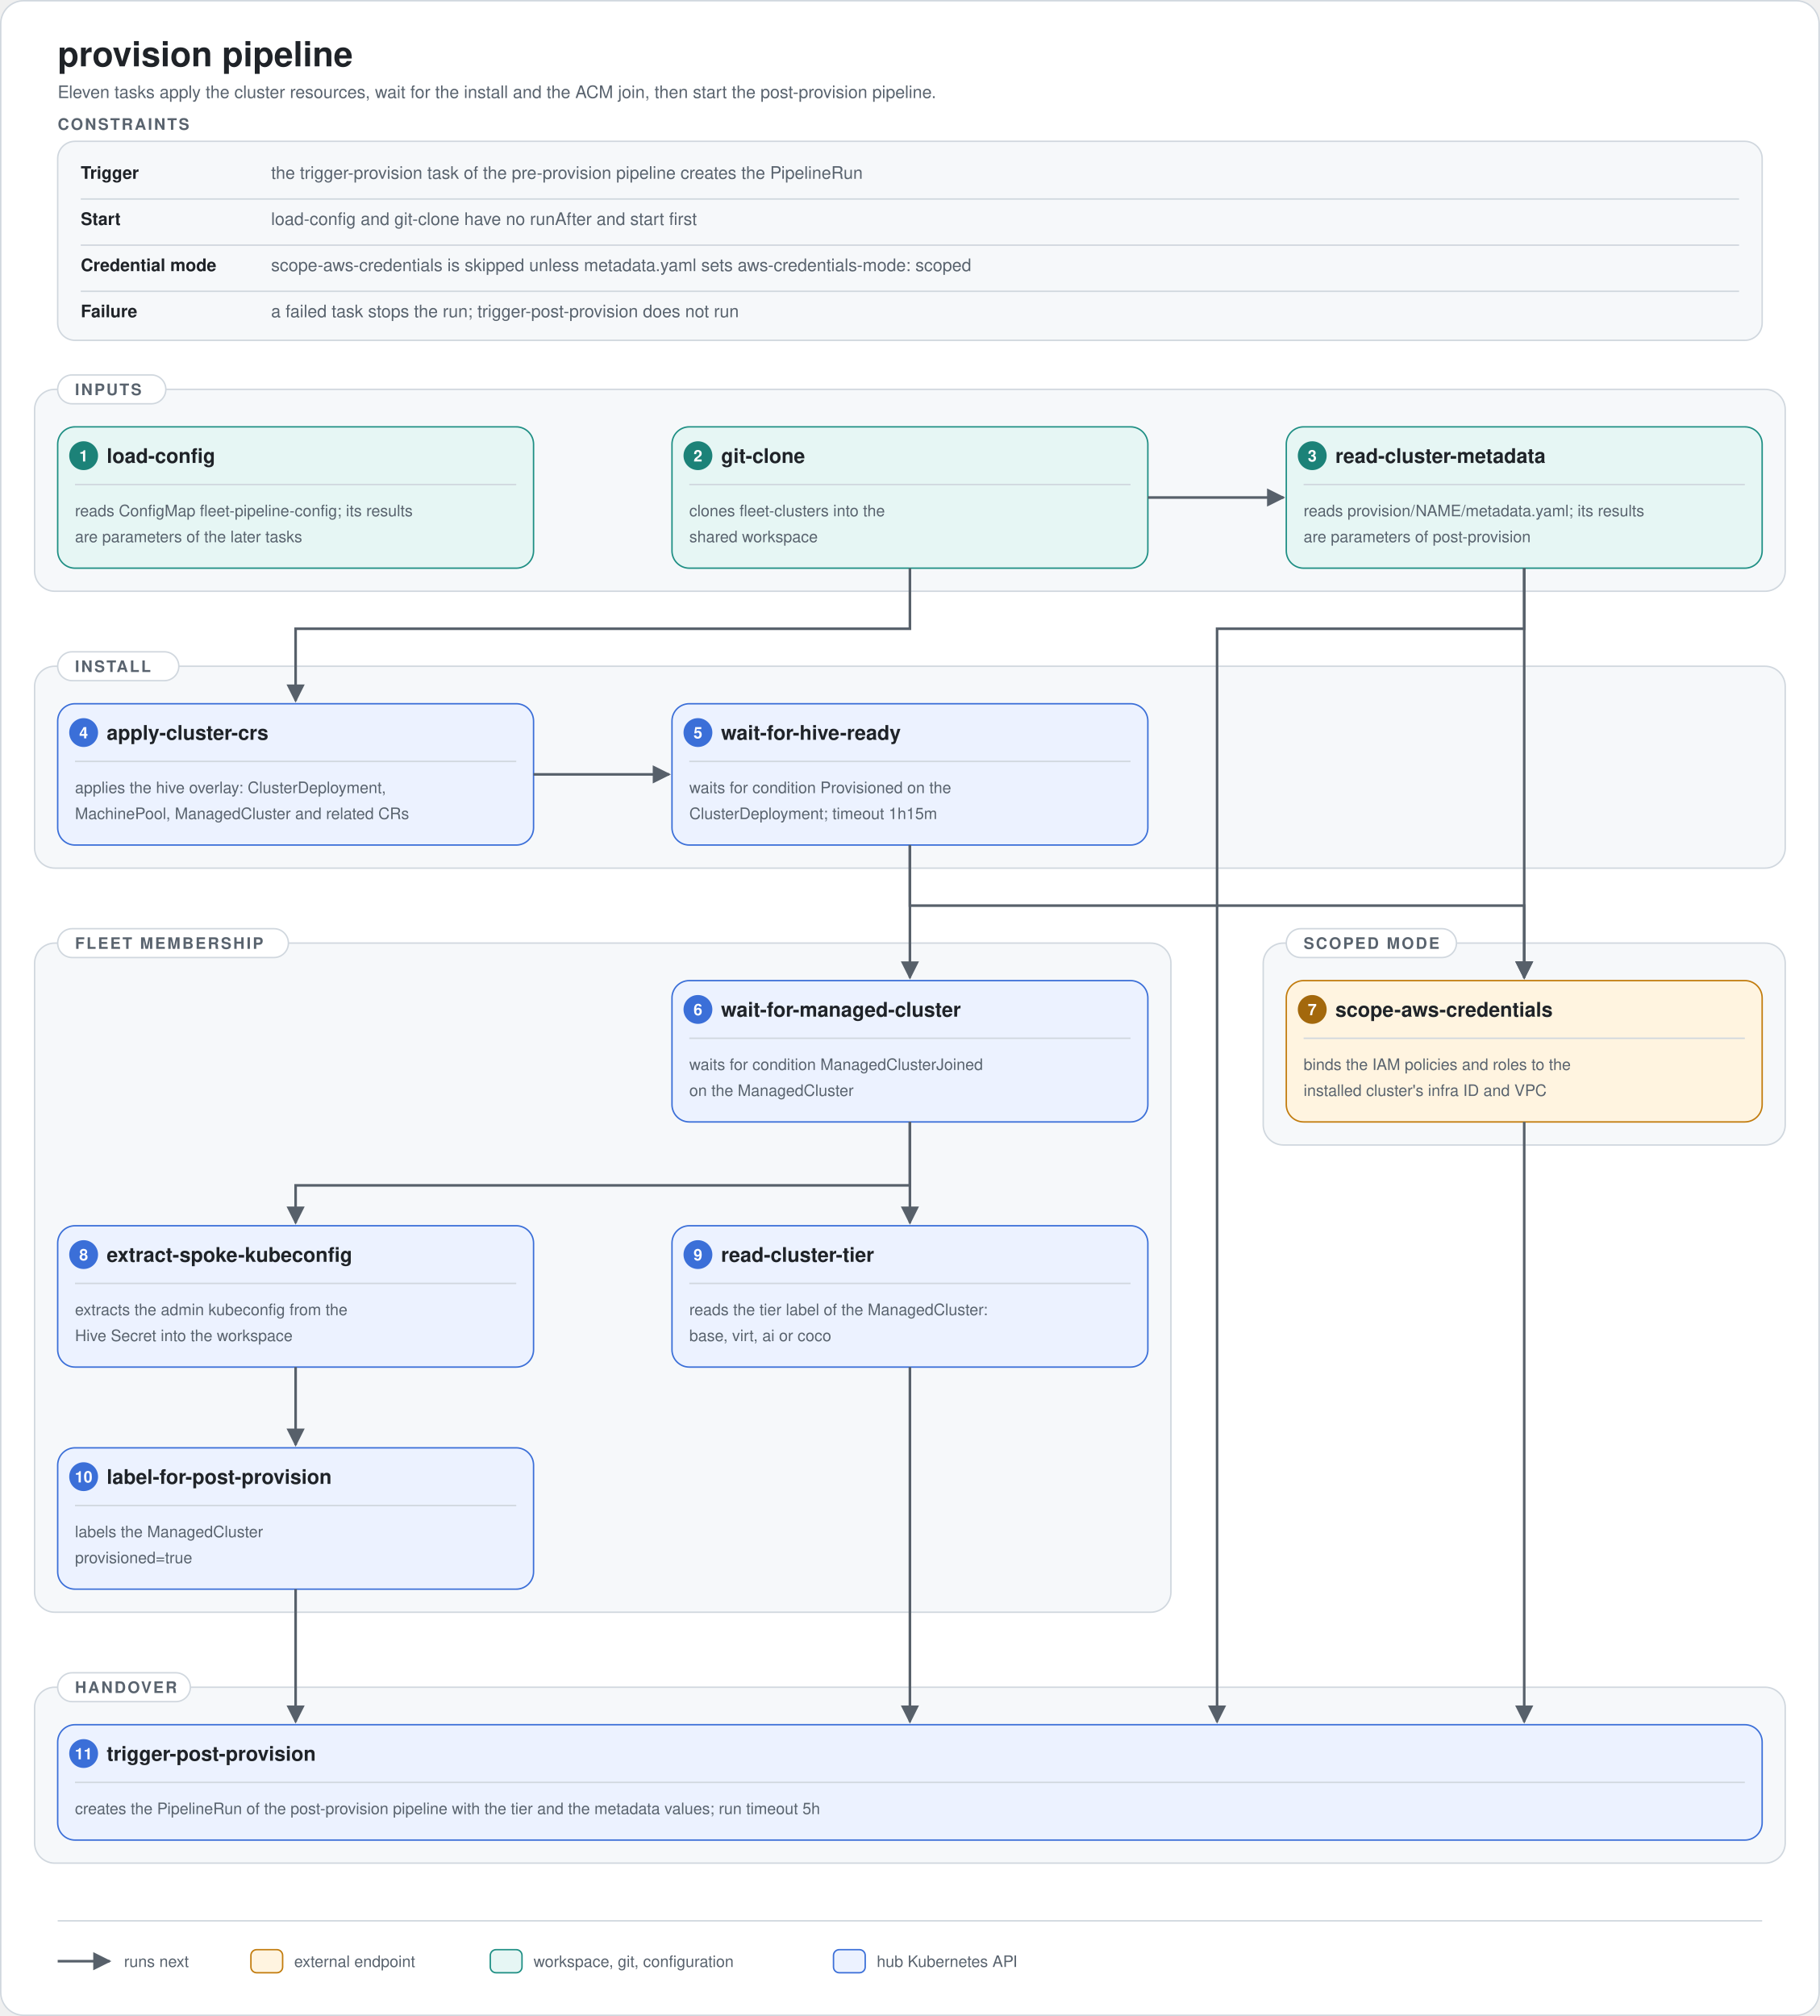
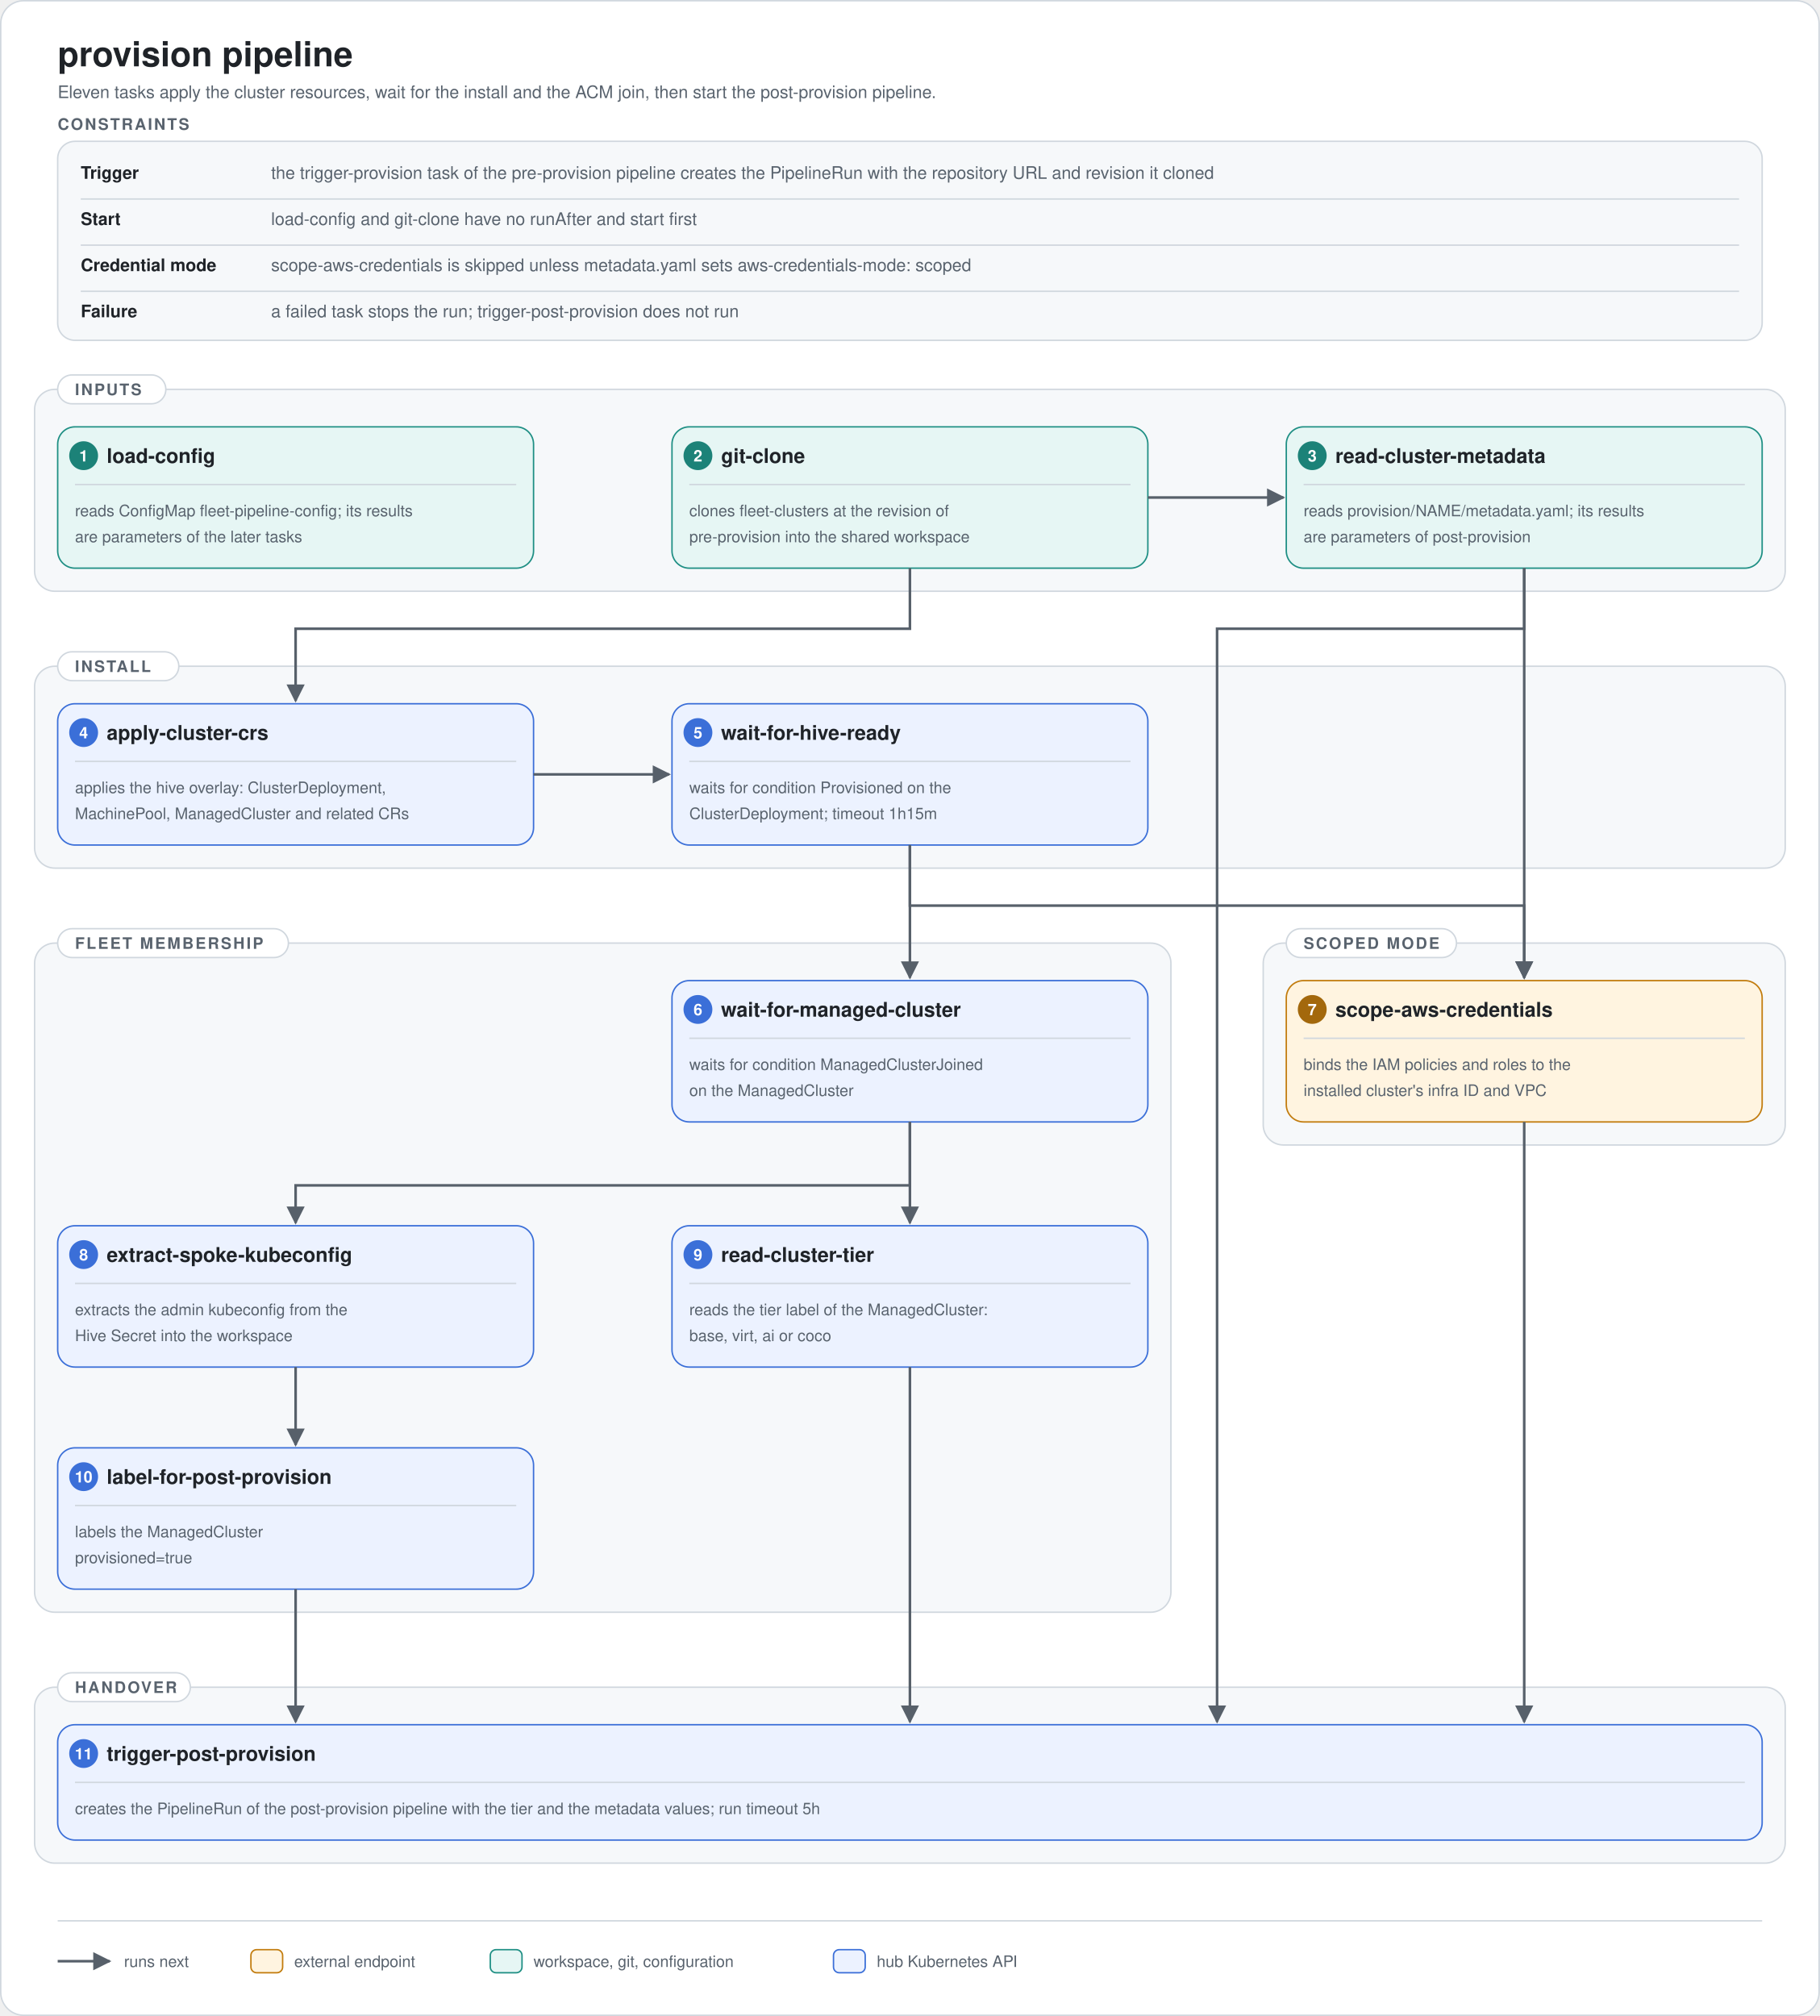
<svg xmlns="http://www.w3.org/2000/svg" viewBox="0 0 1262 1398" width="1262" height="1398" role="img" aria-labelledby="title desc">
  <style>
    .bg { fill: #ffffff; stroke: #d0d7de; }
    .frame { fill: #f6f8fa; stroke: #d0d7de; }
    .t { fill: #1f2328; font-family: -apple-system, BlinkMacSystemFont, "Segoe UI", Helvetica, Arial, sans-serif; }
    .m { fill: #59636e; font-family: -apple-system, BlinkMacSystemFont, "Segoe UI", Helvetica, Arial, sans-serif; }
    .c { fill: #1f2328; font-family: ui-monospace, SFMono-Regular, Menlo, Consolas, monospace; }
    .h1 { font-size: 24px; font-weight: 700; }
    .h2 { font-size: 14px; font-weight: 650; }
    .lbl { font-size: 11px; font-weight: 700; letter-spacing: 1.2px; }
    .b { font-size: 12px; }
    .s { font-size: 11px; }
    .k { font-weight: 650; }

    .src  { fill: #e6f6f4; stroke: #1f8f84; }
    .gate { fill: #fff4e0; stroke: #c27c0e; }
    .core { fill: #ecf2ff; stroke: #3b6fd8; }
    .out  { fill: #f3ecff; stroke: #7a4fd6; }
    .store{ fill: #eaf7ec; stroke: #2e8b46; }
    .deny { fill: #fdecec; stroke: #d1242f; }
    .user { fill: #f6f8fa; stroke: #6e7781; }

    /* badge fills are darker than card strokes so the white digit reaches 4.5:1 */
    .badge-src  { fill: #1c8278; }
    .badge-gate { fill: #a3680c; }
    .badge-core { fill: #3b6fd8; }
    .badge-out  { fill: #7a4fd6; }
    .badge-store{ fill: #2c8543; }
    .badge-t    { fill: #ffffff; font-family: -apple-system, BlinkMacSystemFont, "Segoe UI", Helvetica, Arial, sans-serif; font-size: 11px; font-weight: 700; }

    .flow  { stroke: #57606a; stroke-width: 1.8; fill: none; }
    .ctl   { stroke: #6e7781; stroke-width: 1.5; fill: none; stroke-dasharray: 5 4; }
    .link  { stroke: #6e7781; stroke-width: 1.6; fill: none; }
    .rule  { stroke: #d0d7de; stroke-width: 1; }
    .ah-flow { fill: #57606a; }
    .ah-ctl  { fill: #6e7781; }
    .x { stroke: #d1242f; stroke-width: 2; }

    @media (prefers-color-scheme: dark) {
      .bg { fill: #0d1117; stroke: #30363d; }
      .frame { fill: #151b23; stroke: #30363d; }
      .t, .c { fill: #e6edf3; }
      .m { fill: #9198a1; }
      .src  { fill: #0f2a28; stroke: #3fb8a9; }
      .gate { fill: #2e2310; stroke: #e3a33b; }
      .core { fill: #14213d; stroke: #6d9bff; }
      .out  { fill: #251a40; stroke: #a888ff; }
      .store{ fill: #112a19; stroke: #4cc06a; }
      .deny { fill: #3a1417; stroke: #ff6b6b; }
      .user { fill: #161b22; stroke: #6e7681; }
      .badge-src  { fill: #3fb8a9; }
      .badge-gate { fill: #e3a33b; }
      .badge-core { fill: #6d9bff; }
      .badge-out  { fill: #a888ff; }
      .badge-store{ fill: #4cc06a; }
      .badge-t    { fill: #0d1117; }
      .flow  { stroke: #8b949e; }
      .ctl   { stroke: #768390; }
      .link  { stroke: #768390; }
      .rule  { stroke: #30363d; }
      .ah-flow { fill: #8b949e; }
      .ah-ctl  { fill: #768390; }
      .x { stroke: #ff6b6b; }
    }
  </style>
  <defs>
    <marker id="a-flow" viewBox="0 0 10 10" refX="9" refY="5" markerWidth="7" markerHeight="7" orient="auto-start-reverse">
      <path class="ah-flow" d="M0 0 L10 5 L0 10 z" />
    </marker>
    <marker id="a-ctl" viewBox="0 0 10 10" refX="9" refY="5" markerWidth="6" markerHeight="6" orient="auto-start-reverse">
      <path class="ah-ctl" d="M0 0 L10 5 L0 10 z" />
    </marker>
  </defs>
  <rect class="bg" x="0.5" y="0.5" width="1261" height="1397" rx="16" />
  <text class="t h1" x="40" y="46">provision pipeline</text>
  <text class="m b" x="40" y="68">Eleven tasks apply the cluster resources, wait for the install and the ACM join, then start the post-provision pipeline.</text>
  <text class="m lbl" x="40" y="90">CONSTRAINTS</text>
  <rect class="frame" x="40" y="98" width="1182" height="138" rx="12" />
  <text class="t b k" x="56" y="124">Trigger</text>
-   <text class="m b" x="188" y="124">the trigger-provision task of the pre-provision pipeline creates the PipelineRun</text>
+   <text class="m b" x="188" y="124">the trigger-provision task of the pre-provision pipeline creates the PipelineRun with the repository URL and revision it cloned</text>
  <line class="rule" x1="56" y1="138" x2="1206" y2="138" />
  <text class="t b k" x="56" y="156">Start</text>
  <text class="m b" x="188" y="156">load-config and git-clone have no runAfter and start first</text>
  <line class="rule" x1="56" y1="170" x2="1206" y2="170" />
  <text class="t b k" x="56" y="188">Credential mode</text>
  <text class="m b" x="188" y="188">scope-aws-credentials is skipped unless metadata.yaml sets aws-credentials-mode: scoped</text>
  <line class="rule" x1="56" y1="202" x2="1206" y2="202" />
  <text class="t b k" x="56" y="220">Failure</text>
  <text class="m b" x="188" y="220">a failed task stops the run; trigger-post-provision does not run</text>
  <rect class="frame" x="24" y="270" width="1214" height="140" rx="14" />
  <rect class="bg" x="40" y="260" width="75" height="20" rx="10" />
  <text class="m lbl" x="52" y="274">INPUTS</text>
  <rect class="frame" x="24" y="462" width="1214" height="140" rx="14" />
  <rect class="bg" x="40" y="452" width="84" height="20" rx="10" />
  <text class="m lbl" x="52" y="466">INSTALL</text>
  <rect class="frame" x="24" y="654" width="788" height="464" rx="14" />
  <rect class="bg" x="40" y="644" width="160" height="20" rx="10" />
  <text class="m lbl" x="52" y="658">FLEET MEMBERSHIP</text>
  <rect class="frame" x="876" y="654" width="362" height="140" rx="14" />
  <rect class="bg" x="892" y="644" width="118" height="20" rx="10" />
  <text class="m lbl" x="904" y="658">SCOPED MODE</text>
  <rect class="frame" x="24" y="1170" width="1214" height="122" rx="14" />
  <rect class="bg" x="40" y="1160" width="92" height="20" rx="10" />
  <text class="m lbl" x="52" y="1174">HANDOVER</text>
  <rect class="src" x="40" y="296" width="330" height="98" rx="12" />
  <circle class="badge-src" cx="58" cy="316" r="10" />
  <text class="badge-t" x="58" y="320" text-anchor="middle">1</text>
  <text class="t h2" x="74" y="321">load-config</text>
  <line class="rule" x1="52" y1="336" x2="358" y2="336" />
  <text class="m s" x="52" y="358">reads ConfigMap fleet-pipeline-config; its results</text>
  <text class="m s" x="52" y="376">are parameters of the later tasks</text>
  <rect class="src" x="466" y="296" width="330" height="98" rx="12" />
  <circle class="badge-src" cx="484" cy="316" r="10" />
  <text class="badge-t" x="484" y="320" text-anchor="middle">2</text>
  <text class="t h2" x="500" y="321">git-clone</text>
  <line class="rule" x1="478" y1="336" x2="784" y2="336" />
-   <text class="m s" x="478" y="358">clones fleet-clusters into the</text>
-   <text class="m s" x="478" y="376">shared workspace</text>
+   <text class="m s" x="478" y="358">clones fleet-clusters at the revision of</text>
+   <text class="m s" x="478" y="376">pre-provision into the shared workspace</text>
  <rect class="src" x="892" y="296" width="330" height="98" rx="12" />
  <circle class="badge-src" cx="910" cy="316" r="10" />
  <text class="badge-t" x="910" y="320" text-anchor="middle">3</text>
  <text class="t h2" x="926" y="321">read-cluster-metadata</text>
  <line class="rule" x1="904" y1="336" x2="1210" y2="336" />
  <text class="m s" x="904" y="358">reads provision/NAME/metadata.yaml; its results</text>
  <text class="m s" x="904" y="376">are parameters of post-provision</text>
  <rect class="core" x="40" y="488" width="330" height="98" rx="12" />
  <circle class="badge-core" cx="58" cy="508" r="10" />
  <text class="badge-t" x="58" y="512" text-anchor="middle">4</text>
  <text class="t h2" x="74" y="513">apply-cluster-crs</text>
  <line class="rule" x1="52" y1="528" x2="358" y2="528" />
  <text class="m s" x="52" y="550">applies the hive overlay: ClusterDeployment,</text>
  <text class="m s" x="52" y="568">MachinePool, ManagedCluster and related CRs</text>
  <rect class="core" x="466" y="488" width="330" height="98" rx="12" />
  <circle class="badge-core" cx="484" cy="508" r="10" />
  <text class="badge-t" x="484" y="512" text-anchor="middle">5</text>
  <text class="t h2" x="500" y="513">wait-for-hive-ready</text>
  <line class="rule" x1="478" y1="528" x2="784" y2="528" />
  <text class="m s" x="478" y="550">waits for condition Provisioned on the</text>
  <text class="m s" x="478" y="568">ClusterDeployment; timeout 1h15m</text>
  <rect class="core" x="466" y="680" width="330" height="98" rx="12" />
  <circle class="badge-core" cx="484" cy="700" r="10" />
  <text class="badge-t" x="484" y="704" text-anchor="middle">6</text>
  <text class="t h2" x="500" y="705">wait-for-managed-cluster</text>
  <line class="rule" x1="478" y1="720" x2="784" y2="720" />
  <text class="m s" x="478" y="742">waits for condition ManagedClusterJoined</text>
  <text class="m s" x="478" y="760">on the ManagedCluster</text>
  <rect class="gate" x="892" y="680" width="330" height="98" rx="12" />
  <circle class="badge-gate" cx="910" cy="700" r="10" />
  <text class="badge-t" x="910" y="704" text-anchor="middle">7</text>
  <text class="t h2" x="926" y="705">scope-aws-credentials</text>
  <line class="rule" x1="904" y1="720" x2="1210" y2="720" />
  <text class="m s" x="904" y="742">binds the IAM policies and roles to the</text>
  <text class="m s" x="904" y="760">installed cluster's infra ID and VPC</text>
  <rect class="core" x="40" y="850" width="330" height="98" rx="12" />
  <circle class="badge-core" cx="58" cy="870" r="10" />
  <text class="badge-t" x="58" y="874" text-anchor="middle">8</text>
  <text class="t h2" x="74" y="875">extract-spoke-kubeconfig</text>
  <line class="rule" x1="52" y1="890" x2="358" y2="890" />
  <text class="m s" x="52" y="912">extracts the admin kubeconfig from the</text>
  <text class="m s" x="52" y="930">Hive Secret into the workspace</text>
  <rect class="core" x="466" y="850" width="330" height="98" rx="12" />
  <circle class="badge-core" cx="484" cy="870" r="10" />
  <text class="badge-t" x="484" y="874" text-anchor="middle">9</text>
  <text class="t h2" x="500" y="875">read-cluster-tier</text>
  <line class="rule" x1="478" y1="890" x2="784" y2="890" />
  <text class="m s" x="478" y="912">reads the tier label of the ManagedCluster:</text>
  <text class="m s" x="478" y="930">base, virt, ai or coco</text>
  <rect class="core" x="40" y="1004" width="330" height="98" rx="12" />
  <circle class="badge-core" cx="58" cy="1024" r="10" />
  <text class="badge-t" x="58" y="1028" text-anchor="middle">10</text>
  <text class="t h2" x="74" y="1029">label-for-post-provision</text>
  <line class="rule" x1="52" y1="1044" x2="358" y2="1044" />
  <text class="m s" x="52" y="1066">labels the ManagedCluster</text>
  <text class="m s" x="52" y="1084">provisioned=true</text>
  <rect class="core" x="40" y="1196" width="1182" height="80" rx="12" />
  <circle class="badge-core" cx="58" cy="1216" r="10" />
  <text class="badge-t" x="58" y="1220" text-anchor="middle">11</text>
  <text class="t h2" x="74" y="1221">trigger-post-provision</text>
  <line class="rule" x1="52" y1="1236" x2="1210" y2="1236" />
  <text class="m s" x="52" y="1258">creates the PipelineRun of the post-provision pipeline with the tier and the metadata values; run timeout 5h</text>
  <path class="flow" d="M796 345 H890" marker-end="url(#a-flow)" />
  <path class="flow" d="M631 394 V436 H205 V486" marker-end="url(#a-flow)" />
  <path class="flow" d="M370 537 H464" marker-end="url(#a-flow)" />
  <path class="flow" d="M631 586 V628 H1057 V678" marker-end="url(#a-flow)" />
  <path class="flow" d="M1057 394 V678" marker-end="url(#a-flow)" />
  <path class="flow" d="M631 586 V678" marker-end="url(#a-flow)" />
  <path class="flow" d="M631 778 V822 H205 V848" marker-end="url(#a-flow)" />
  <path class="flow" d="M631 778 V848" marker-end="url(#a-flow)" />
  <path class="flow" d="M205 948 V1002" marker-end="url(#a-flow)" />
  <path class="flow" d="M205 1102 V1194" marker-end="url(#a-flow)" />
  <path class="flow" d="M631 948 V1194" marker-end="url(#a-flow)" />
  <path class="flow" d="M1057 394 V436 H844 V1194" marker-end="url(#a-flow)" />
  <path class="flow" d="M1057 778 V1194" marker-end="url(#a-flow)" />
  <line class="rule" x1="40" y1="1332" x2="1222" y2="1332" />
  <path class="flow" d="M40 1360 H76" marker-end="url(#a-flow)" />
  <text class="m s" x="86" y="1364">runs next</text>
  <rect class="gate" x="174" y="1352" width="22" height="16" rx="4" />
  <text class="m s" x="204" y="1364">external endpoint</text>
  <rect class="src" x="340" y="1352" width="22" height="16" rx="4" />
  <text class="m s" x="370" y="1364">workspace, git, configuration</text>
  <rect class="core" x="578" y="1352" width="22" height="16" rx="4" />
  <text class="m s" x="608" y="1364">hub Kubernetes API</text>
</svg>
